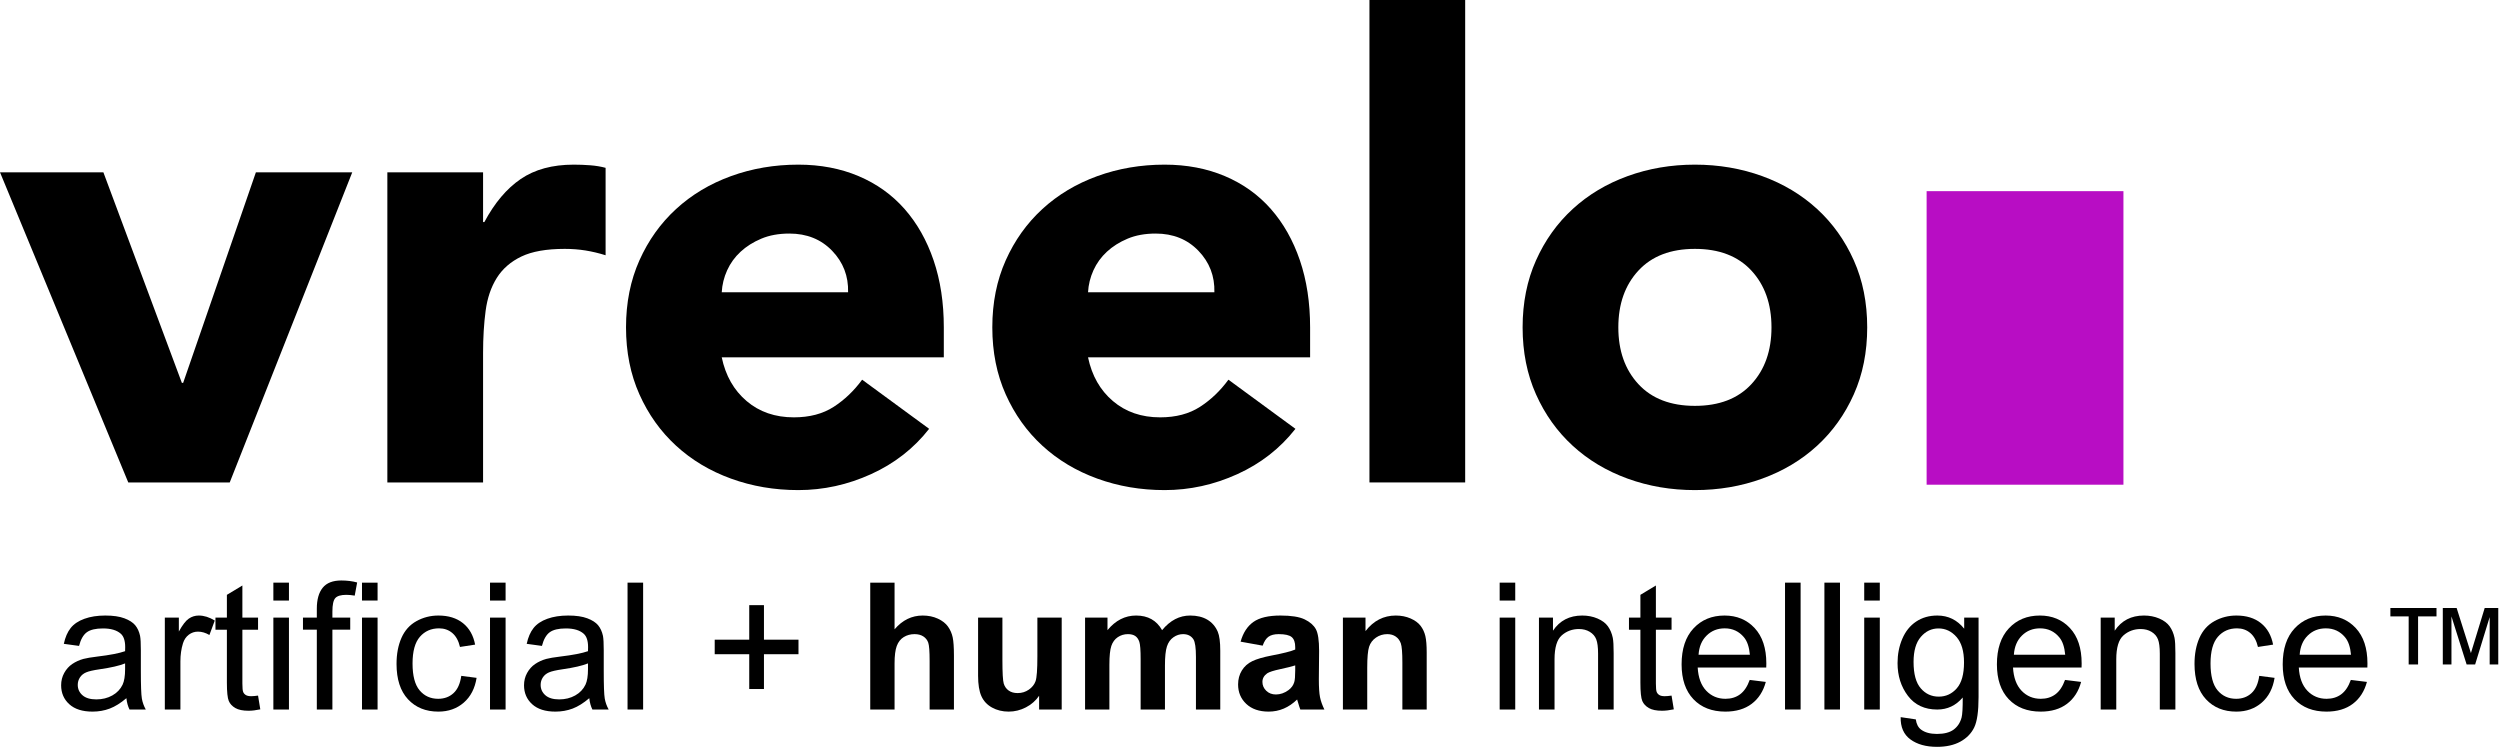
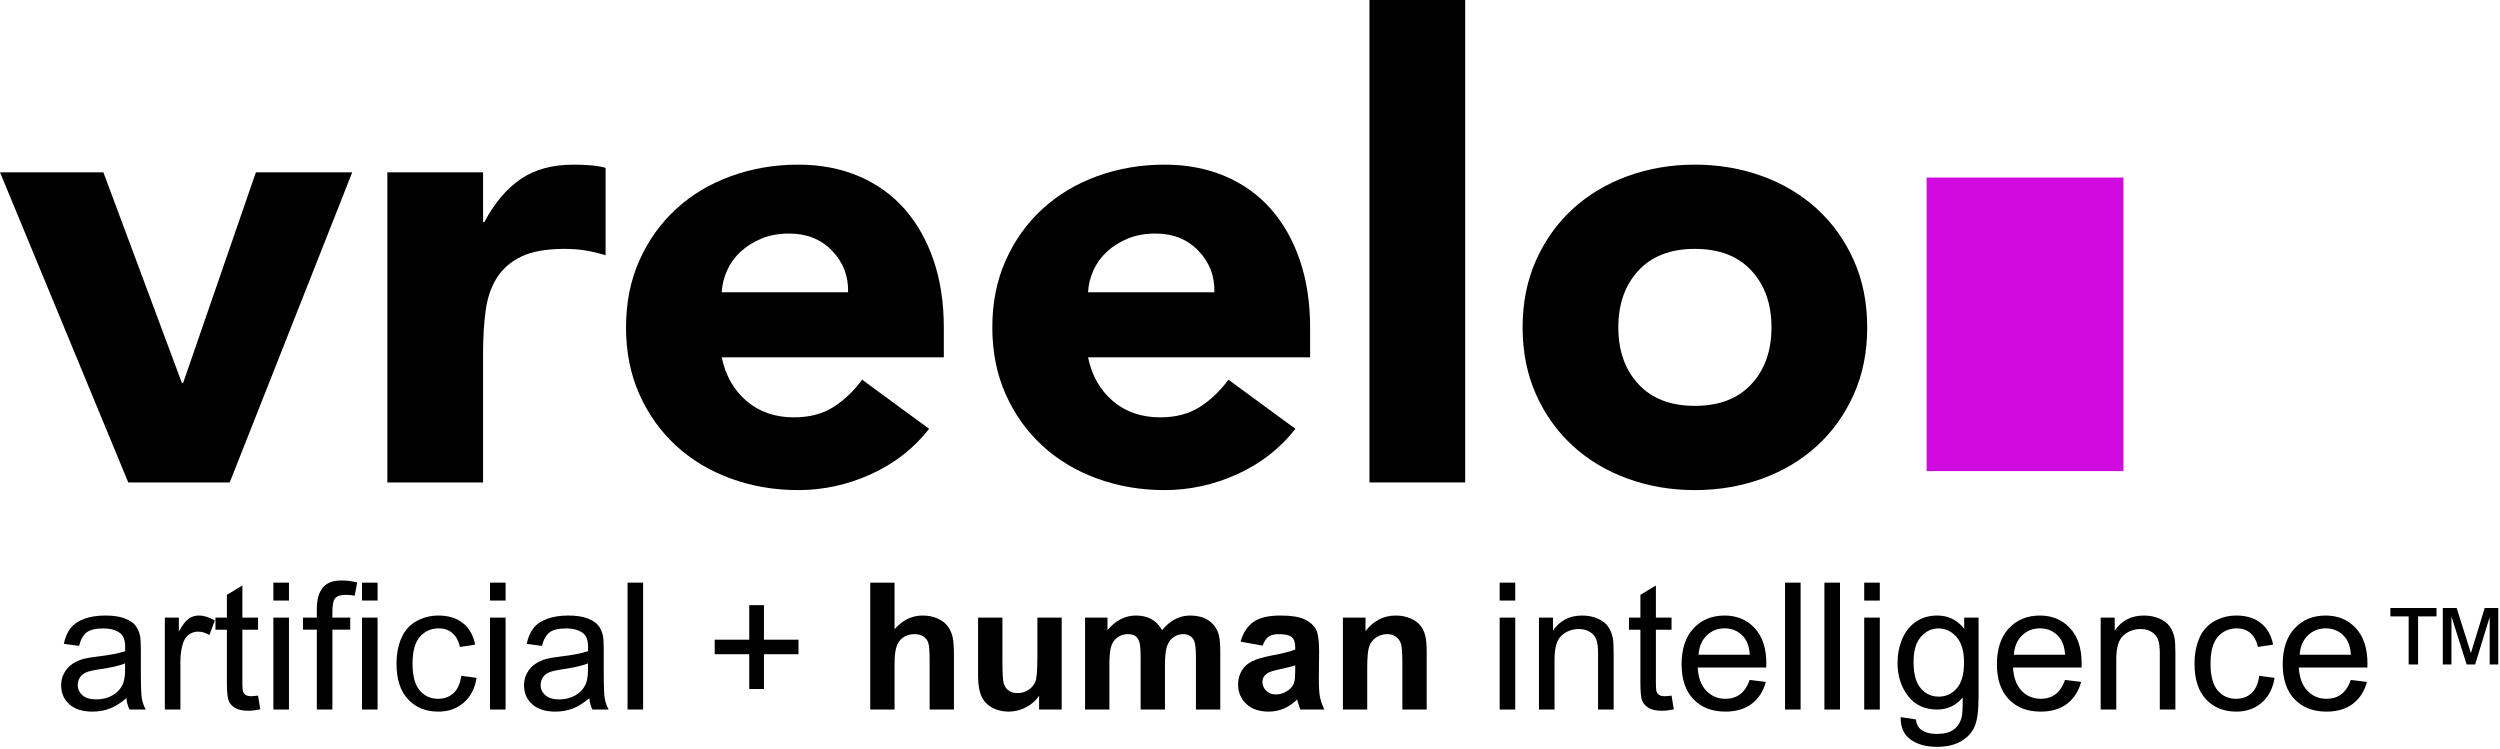
<svg xmlns="http://www.w3.org/2000/svg" width="100%" height="100%" viewBox="0 0 1102 330" version="1.1" xml:space="preserve" style="fill-rule:evenodd;clip-rule:evenodd;stroke-linejoin:round;stroke-miterlimit:2;">
  <g transform="matrix(1,0,0,1,-166.7962,-122.3421)">
    <g>
      <g transform="matrix(2.368154,0,0,7.501157,-1000.259,-9102.33)">
        <path d="M516.34,1270.795C515.266,1271.083 514.232,1271.287 513.238,1271.406C512.245,1271.524 511.179,1271.584 510.04,1271.584C508.161,1271.584 506.716,1271.439 505.707,1271.149C504.697,1270.859 504.192,1270.488 504.192,1270.037C504.192,1269.773 504.383,1269.531 504.764,1269.313C505.145,1269.094 505.645,1268.918 506.262,1268.786C506.88,1268.654 507.575,1268.554 508.349,1268.486C508.918,1268.439 509.777,1268.393 510.927,1268.349C513.268,1268.261 514.992,1268.155 516.098,1268.033C516.109,1267.908 516.114,1267.828 516.114,1267.794C516.114,1267.421 515.84,1267.159 515.293,1267.006C514.551,1266.799 513.451,1266.696 511.99,1266.696C510.626,1266.696 509.619,1266.771 508.969,1266.922C508.319,1267.073 507.839,1267.34 507.527,1267.723L504.692,1267.601C504.949,1267.218 505.374,1266.908 505.964,1266.673C506.555,1266.437 507.409,1266.256 508.526,1266.129C509.643,1266.001 510.937,1265.938 512.409,1265.938C513.869,1265.938 515.056,1265.992 515.969,1266.101C516.882,1266.209 517.553,1266.346 517.983,1266.51C518.413,1266.675 518.713,1266.882 518.885,1267.133C518.982,1267.289 519.03,1267.571 519.03,1267.977L519.03,1269.198C519.03,1270.049 519.092,1270.588 519.216,1270.813C519.339,1271.039 519.583,1271.255 519.949,1271.462L516.92,1271.462C516.619,1271.272 516.426,1271.05 516.34,1270.795ZM516.098,1268.751C515.046,1268.886 513.467,1269.001 511.362,1269.096C510.169,1269.151 509.326,1269.212 508.832,1269.28C508.338,1269.347 507.957,1269.447 507.688,1269.577C507.42,1269.708 507.285,1269.853 507.285,1270.012C507.285,1270.256 507.578,1270.46 508.164,1270.622C508.749,1270.785 509.605,1270.866 510.733,1270.866C511.85,1270.866 512.844,1270.789 513.714,1270.635C514.584,1270.481 515.223,1270.27 515.631,1270.002C515.942,1269.795 516.098,1269.49 516.098,1269.086L516.098,1268.751Z" style="fill-rule:nonzero;" />
        <path d="M523.493,1271.462L523.493,1266.06L526.103,1266.06L526.103,1266.879C526.769,1266.496 527.384,1266.243 527.948,1266.121C528.511,1265.999 529.132,1265.938 529.808,1265.938C530.786,1265.938 531.779,1266.036 532.789,1266.233L531.79,1267.082C531.081,1266.95 530.372,1266.884 529.663,1266.884C529.03,1266.884 528.46,1266.944 527.956,1267.064C527.451,1267.185 527.091,1267.352 526.876,1267.565C526.554,1267.891 526.393,1268.247 526.393,1268.634L526.393,1271.462L523.493,1271.462Z" style="fill-rule:nonzero;" />
        <path d="M540.844,1270.643L541.263,1271.451C540.447,1271.506 539.717,1271.533 539.072,1271.533C538.02,1271.533 537.203,1271.48 536.623,1271.375C536.043,1271.27 535.635,1271.132 535.399,1270.961C535.163,1270.789 535.044,1270.429 535.044,1269.88L535.044,1266.772L532.918,1266.772L532.918,1266.06L535.044,1266.06L535.044,1264.722L537.928,1264.173L537.928,1266.06L540.844,1266.06L540.844,1266.772L537.928,1266.772L537.928,1269.931C537.928,1270.192 537.979,1270.36 538.081,1270.434C538.183,1270.509 538.35,1270.568 538.581,1270.612C538.812,1270.656 539.142,1270.678 539.572,1270.678C539.894,1270.678 540.318,1270.666 540.844,1270.643Z" style="fill-rule:nonzero;" />
        <path d="M543.696,1265.058L543.696,1264.005L546.596,1264.005L546.596,1265.058L543.696,1265.058ZM543.696,1271.462L543.696,1266.06L546.596,1266.06L546.596,1271.462L543.696,1271.462Z" style="fill-rule:nonzero;" />
        <path d="M551.784,1271.462L551.784,1266.767L549.206,1266.767L549.206,1266.06L551.784,1266.06L551.784,1265.536C551.784,1265 552.149,1264.59 552.879,1264.305C553.609,1264.02 554.764,1263.878 556.343,1263.878C557.406,1263.878 558.389,1263.917 559.291,1263.995L558.84,1264.768C558.271,1264.738 557.75,1264.722 557.277,1264.722C556.278,1264.722 555.596,1264.785 555.231,1264.91C554.866,1265.036 554.683,1265.302 554.683,1265.709L554.683,1266.06L558.002,1266.06L558.002,1266.767L554.683,1266.767L554.683,1271.462L551.784,1271.462ZM560.193,1265.058L560.193,1264.005L563.093,1264.005L563.093,1265.058L560.193,1265.058ZM560.193,1271.462L560.193,1266.06L563.093,1266.06L563.093,1271.462L560.193,1271.462Z" style="fill-rule:nonzero;" />
        <path d="M578.672,1269.483L581.524,1269.6C581.213,1270.22 580.415,1270.706 579.132,1271.057C577.848,1271.408 576.272,1271.584 574.403,1271.584C572.062,1271.584 570.179,1271.342 568.756,1270.859C567.333,1270.376 566.622,1269.683 566.622,1268.781C566.622,1268.198 566.928,1267.688 567.54,1267.25C568.152,1266.813 569.084,1266.485 570.335,1266.266C571.586,1266.047 572.948,1265.938 574.419,1265.938C576.277,1265.938 577.797,1266.086 578.979,1266.383C580.16,1266.68 580.917,1267.101 581.25,1267.647L578.431,1267.784C578.162,1267.421 577.687,1267.148 577.005,1266.965C576.323,1266.782 575.499,1266.691 574.532,1266.691C573.071,1266.691 571.884,1266.856 570.971,1267.187C570.059,1267.517 569.602,1268.04 569.602,1268.756C569.602,1269.481 570.042,1270.009 570.923,1270.337C571.804,1270.666 572.953,1270.831 574.371,1270.831C575.509,1270.831 576.46,1270.721 577.222,1270.5C577.985,1270.28 578.468,1269.941 578.672,1269.483Z" style="fill-rule:nonzero;" />
        <path d="M584.021,1265.058L584.021,1264.005L586.921,1264.005L586.921,1265.058L584.021,1265.058ZM584.021,1271.462L584.021,1266.06L586.921,1266.06L586.921,1271.462L584.021,1271.462Z" style="fill-rule:nonzero;" />
        <path d="M602.5,1270.795C601.426,1271.083 600.392,1271.287 599.399,1271.406C598.405,1271.524 597.339,1271.584 596.201,1271.584C594.321,1271.584 592.877,1271.439 591.867,1271.149C590.858,1270.859 590.353,1270.488 590.353,1270.037C590.353,1269.773 590.543,1269.531 590.925,1269.313C591.306,1269.094 591.805,1268.918 592.423,1268.786C593.041,1268.654 593.736,1268.554 594.509,1268.486C595.079,1268.439 595.938,1268.393 597.087,1268.349C599.429,1268.261 601.152,1268.155 602.259,1268.033C602.269,1267.908 602.275,1267.828 602.275,1267.794C602.275,1267.421 602.001,1267.159 601.453,1267.006C600.712,1266.799 599.611,1266.696 598.15,1266.696C596.786,1266.696 595.779,1266.771 595.13,1266.922C594.48,1267.073 593.999,1267.34 593.688,1267.723L590.852,1267.601C591.11,1267.218 591.534,1266.908 592.125,1266.673C592.716,1266.437 593.57,1266.256 594.687,1266.129C595.804,1266.001 597.098,1265.938 598.569,1265.938C600.03,1265.938 601.217,1265.992 602.13,1266.101C603.043,1266.209 603.714,1266.346 604.144,1266.51C604.573,1266.675 604.874,1266.882 605.046,1267.133C605.142,1267.289 605.191,1267.571 605.191,1267.977L605.191,1269.198C605.191,1270.049 605.253,1270.588 605.376,1270.813C605.5,1271.039 605.744,1271.255 606.109,1271.462L603.08,1271.462C602.78,1271.272 602.586,1271.05 602.5,1270.795ZM602.259,1268.751C601.206,1268.886 599.627,1269.001 597.522,1269.096C596.33,1269.151 595.487,1269.212 594.993,1269.28C594.499,1269.347 594.117,1269.447 593.849,1269.577C593.58,1269.708 593.446,1269.853 593.446,1270.012C593.446,1270.256 593.739,1270.46 594.324,1270.622C594.909,1270.785 595.766,1270.866 596.894,1270.866C598.011,1270.866 599.004,1270.789 599.874,1270.635C600.744,1270.481 601.383,1270.27 601.791,1270.002C602.103,1269.795 602.259,1269.49 602.259,1269.086L602.259,1268.751Z" style="fill-rule:nonzero;" />
        <rect x="609.621" y="1264.005" width="2.9" height="7.456" style="fill-rule:nonzero;" />
        <path d="M632.273,1270.256L632.273,1268.211L625.845,1268.211L625.845,1267.357L632.273,1267.357L632.273,1265.328L635.012,1265.328L635.012,1267.357L641.44,1267.357L641.44,1268.211L635.012,1268.211L635.012,1270.256L632.273,1270.256Z" style="fill-rule:nonzero;" />
        <path d="M659.323,1264.005L659.323,1266.747C660.784,1266.207 662.529,1265.938 664.559,1265.938C665.601,1265.938 666.541,1265.999 667.379,1266.121C668.216,1266.243 668.847,1266.399 669.272,1266.589C669.696,1266.779 669.986,1266.989 670.142,1267.22C670.297,1267.45 670.375,1267.808 670.375,1268.293L670.375,1271.462L665.848,1271.462L665.848,1268.608C665.848,1268.042 665.762,1267.682 665.59,1267.53C665.418,1267.377 665.115,1267.256 664.68,1267.166C664.245,1267.076 663.7,1267.031 663.045,1267.031C662.293,1267.031 661.622,1267.089 661.031,1267.204C660.44,1267.32 660.008,1267.493 659.734,1267.726C659.46,1267.958 659.323,1268.301 659.323,1268.756L659.323,1271.462L654.796,1271.462L654.796,1264.005L659.323,1264.005Z" style="fill-rule:nonzero;" />
        <path d="M686.228,1271.462L686.228,1270.653C685.605,1270.941 684.786,1271.168 683.771,1271.334C682.756,1271.501 681.685,1271.584 680.557,1271.584C679.408,1271.584 678.377,1271.504 677.464,1271.345C676.551,1271.185 675.89,1270.961 675.482,1270.673C675.074,1270.385 674.87,1269.987 674.87,1269.478L674.87,1266.06L679.397,1266.06L679.397,1268.542C679.397,1269.302 679.48,1269.767 679.647,1269.938C679.813,1270.109 680.117,1270.245 680.557,1270.345C680.998,1270.445 681.556,1270.495 682.233,1270.495C683.006,1270.495 683.699,1270.428 684.311,1270.294C684.923,1270.16 685.342,1269.994 685.568,1269.796C685.793,1269.597 685.906,1269.112 685.906,1268.339L685.906,1266.06L690.433,1266.06L690.433,1271.462L686.228,1271.462Z" style="fill-rule:nonzero;" />
        <path d="M694.783,1266.06L698.956,1266.06L698.956,1266.797C700.449,1266.224 702.226,1265.938 704.288,1265.938C705.384,1265.938 706.334,1266.009 707.14,1266.151C707.946,1266.294 708.606,1266.509 709.122,1266.797C709.873,1266.509 710.684,1266.294 711.554,1266.151C712.424,1266.009 713.353,1265.938 714.342,1265.938C715.598,1265.938 716.661,1266.018 717.531,1266.179C718.401,1266.341 719.051,1266.577 719.481,1266.889C719.792,1267.12 719.948,1267.493 719.948,1268.008L719.948,1271.462L715.421,1271.462L715.421,1268.374C715.421,1267.838 715.265,1267.493 714.954,1267.337C714.535,1267.133 713.89,1267.031 713.02,1267.031C712.387,1267.031 711.791,1267.092 711.232,1267.215C710.674,1267.337 710.271,1267.515 710.024,1267.751C709.777,1267.987 709.653,1268.359 709.653,1268.868L709.653,1271.462L705.126,1271.462L705.126,1268.501C705.126,1267.976 705.046,1267.637 704.884,1267.484C704.723,1267.332 704.474,1267.218 704.135,1267.143C703.797,1267.069 703.338,1267.031 702.758,1267.031C702.06,1267.031 701.431,1267.091 700.873,1267.209C700.314,1267.328 699.914,1267.499 699.673,1267.723C699.431,1267.947 699.31,1268.318 699.31,1268.837L699.31,1271.462L694.783,1271.462L694.783,1266.06Z" style="fill-rule:nonzero;" />
        <path d="M727.842,1267.708L723.734,1267.474C724.196,1266.952 724.991,1266.565 726.119,1266.314C727.246,1266.063 728.922,1265.938 731.145,1265.938C733.164,1265.938 734.668,1266.013 735.656,1266.164C736.644,1266.315 737.34,1266.507 737.742,1266.739C738.145,1266.971 738.347,1267.398 738.347,1268.018L738.298,1269.686C738.298,1270.161 738.371,1270.511 738.516,1270.737C738.661,1270.962 738.932,1271.204 739.329,1271.462L734.851,1271.462C734.732,1271.367 734.587,1271.226 734.416,1271.039C734.34,1270.955 734.287,1270.899 734.254,1270.872C733.481,1271.109 732.654,1271.287 731.773,1271.406C730.893,1271.524 729.953,1271.584 728.954,1271.584C727.193,1271.584 725.804,1271.433 724.789,1271.131C723.774,1270.829 723.267,1270.448 723.267,1269.987C723.267,1269.681 723.498,1269.409 723.96,1269.17C724.422,1268.931 725.069,1268.748 725.901,1268.621C726.733,1268.494 727.934,1268.383 729.502,1268.288C731.618,1268.162 733.084,1268.045 733.9,1267.937L733.9,1267.794C733.9,1267.52 733.685,1267.324 733.256,1267.207C732.826,1267.09 732.015,1267.031 730.823,1267.031C730.017,1267.031 729.389,1267.081 728.938,1267.181C728.487,1267.281 728.122,1267.457 727.842,1267.708ZM733.9,1268.868C733.32,1268.929 732.402,1269.001 731.145,1269.086C729.888,1269.171 729.067,1269.254 728.68,1269.335C728.089,1269.468 727.794,1269.636 727.794,1269.839C727.794,1270.039 728.03,1270.212 728.503,1270.358C728.975,1270.504 729.577,1270.577 730.307,1270.577C731.124,1270.577 731.902,1270.492 732.643,1270.322C733.191,1270.193 733.551,1270.036 733.723,1269.849C733.841,1269.727 733.9,1269.495 733.9,1269.152L733.9,1268.868Z" style="fill-rule:nonzero;" />
        <path d="M758.372,1271.462L753.845,1271.462L753.845,1268.705C753.845,1268.122 753.749,1267.744 753.555,1267.573C753.362,1267.402 753.048,1267.269 752.613,1267.174C752.178,1267.079 751.654,1267.031 751.042,1267.031C750.258,1267.031 749.554,1267.099 748.931,1267.235C748.308,1267.37 747.882,1267.55 747.651,1267.774C747.42,1267.998 747.304,1268.411 747.304,1269.015L747.304,1271.462L742.777,1271.462L742.777,1266.06L746.982,1266.06L746.982,1266.853C748.475,1266.243 750.355,1265.938 752.621,1265.938C753.62,1265.938 754.533,1265.995 755.36,1266.108C756.187,1266.222 756.812,1266.367 757.237,1266.543C757.661,1266.719 757.956,1266.92 758.123,1267.143C758.289,1267.367 758.372,1267.688 758.372,1268.105L758.372,1271.462Z" style="fill-rule:nonzero;" />
        <path d="M771.954,1265.058L771.954,1264.005L774.854,1264.005L774.854,1265.058L771.954,1265.058ZM771.954,1271.462L771.954,1266.06L774.854,1266.06L774.854,1271.462L771.954,1271.462Z" style="fill-rule:nonzero;" />
        <path d="M779.268,1271.462L779.268,1266.06L781.878,1266.06L781.878,1266.828C783.135,1266.235 784.95,1265.938 787.323,1265.938C788.355,1265.938 789.302,1265.996 790.167,1266.113C791.032,1266.23 791.679,1266.384 792.108,1266.574C792.538,1266.764 792.839,1266.989 793.011,1267.25C793.118,1267.42 793.172,1267.716 793.172,1268.14L793.172,1271.462L790.272,1271.462L790.272,1268.176C790.272,1267.803 790.159,1267.524 789.933,1267.339C789.708,1267.154 789.308,1267.007 788.733,1266.897C788.159,1266.786 787.485,1266.731 786.711,1266.731C785.476,1266.731 784.41,1266.855 783.513,1267.103C782.616,1267.35 782.168,1267.82 782.168,1268.512L782.168,1271.462L779.268,1271.462Z" style="fill-rule:nonzero;" />
        <path d="M803.95,1270.643L804.369,1271.451C803.552,1271.506 802.822,1271.533 802.178,1271.533C801.125,1271.533 800.309,1271.48 799.729,1271.375C799.149,1271.27 798.741,1271.132 798.504,1270.961C798.268,1270.789 798.15,1270.429 798.15,1269.88L798.15,1266.772L796.023,1266.772L796.023,1266.06L798.15,1266.06L798.15,1264.722L801.034,1264.173L801.034,1266.06L803.95,1266.06L803.95,1266.772L801.034,1266.772L801.034,1269.931C801.034,1270.192 801.085,1270.36 801.187,1270.434C801.289,1270.509 801.455,1270.568 801.686,1270.612C801.917,1270.656 802.247,1270.678 802.677,1270.678C802.999,1270.678 803.424,1270.666 803.95,1270.643Z" style="fill-rule:nonzero;" />
        <path d="M818.498,1269.722L821.494,1269.839C821.022,1270.392 820.147,1270.821 818.868,1271.126C817.59,1271.431 815.958,1271.584 813.971,1271.584C811.468,1271.584 809.484,1271.34 808.018,1270.854C806.552,1270.367 805.819,1269.685 805.819,1268.807C805.819,1267.898 806.56,1267.192 808.042,1266.691C809.524,1266.189 811.447,1265.938 813.81,1265.938C816.097,1265.938 817.966,1266.184 819.416,1266.675C820.866,1267.167 821.591,1267.859 821.591,1268.751C821.591,1268.805 821.586,1268.886 821.575,1268.995L808.815,1268.995C808.923,1269.588 809.454,1270.042 810.41,1270.358C811.366,1270.673 812.558,1270.831 813.987,1270.831C815.05,1270.831 815.958,1270.743 816.71,1270.566C817.461,1270.39 818.057,1270.109 818.498,1269.722ZM808.976,1268.242L818.53,1268.242C818.401,1267.788 818.036,1267.447 817.435,1267.22C816.511,1266.867 815.313,1266.691 813.842,1266.691C812.51,1266.691 811.39,1266.831 810.483,1267.113C809.575,1267.394 809.073,1267.771 808.976,1268.242Z" style="fill-rule:nonzero;" />
        <rect x="825.071" y="1264.005" width="2.9" height="7.456" style="fill-rule:nonzero;" />
        <rect x="832.401" y="1264.005" width="2.9" height="7.456" style="fill-rule:nonzero;" />
        <path d="M839.812,1265.058L839.812,1264.005L842.712,1264.005L842.712,1265.058L839.812,1265.058ZM839.812,1271.462L839.812,1266.06L842.712,1266.06L842.712,1271.462L839.812,1271.462Z" style="fill-rule:nonzero;" />
        <path d="M846.595,1271.909L849.414,1272.041C849.533,1272.316 849.86,1272.516 850.397,1272.642C851.117,1272.811 852.1,1272.896 853.346,1272.896C854.688,1272.896 855.725,1272.811 856.455,1272.642C857.185,1272.472 857.679,1272.235 857.937,1271.929C858.087,1271.743 858.157,1271.351 858.147,1270.755C856.879,1271.226 855.3,1271.462 853.41,1271.462C851.058,1271.462 849.237,1271.194 847.948,1270.658C846.66,1270.122 846.015,1269.48 846.015,1268.73C846.015,1268.215 846.31,1267.739 846.901,1267.304C847.492,1266.868 848.348,1266.531 849.471,1266.294C850.593,1266.057 851.912,1265.938 853.426,1265.938C855.445,1265.938 857.11,1266.196 858.42,1266.711L858.42,1266.06L861.095,1266.06L861.095,1270.729C861.095,1271.57 860.824,1272.166 860.281,1272.517C859.739,1272.868 858.88,1273.145 857.703,1273.349C856.527,1273.552 855.08,1273.654 853.362,1273.654C851.321,1273.654 849.672,1273.509 848.416,1273.219C847.159,1272.929 846.552,1272.492 846.595,1271.909ZM848.996,1268.664C848.996,1269.373 849.441,1269.89 850.333,1270.215C851.224,1270.541 852.341,1270.704 853.684,1270.704C855.016,1270.704 856.133,1270.542 857.035,1270.218C857.937,1269.894 858.388,1269.386 858.388,1268.695C858.388,1268.033 857.924,1267.535 856.995,1267.199C856.066,1266.864 854.946,1266.696 853.636,1266.696C852.347,1266.696 851.251,1266.861 850.349,1267.192C849.447,1267.522 848.996,1268.013 848.996,1268.664Z" style="fill-rule:nonzero;" />
        <path d="M877.19,1269.722L880.186,1269.839C879.714,1270.392 878.838,1270.821 877.56,1271.126C876.282,1271.431 874.649,1271.584 872.662,1271.584C870.16,1271.584 868.176,1271.34 866.709,1270.854C865.243,1270.367 864.51,1269.685 864.51,1268.807C864.51,1267.898 865.251,1267.192 866.734,1266.691C868.216,1266.189 870.138,1265.938 872.501,1265.938C874.789,1265.938 876.658,1266.184 878.108,1266.675C879.558,1267.167 880.283,1267.859 880.283,1268.751C880.283,1268.805 880.277,1268.886 880.267,1268.995L867.507,1268.995C867.614,1269.588 868.146,1270.042 869.102,1270.358C870.058,1270.673 871.25,1270.831 872.678,1270.831C873.742,1270.831 874.649,1270.743 875.401,1270.566C876.153,1270.39 876.749,1270.109 877.19,1269.722ZM867.668,1268.242L877.222,1268.242C877.093,1267.788 876.728,1267.447 876.126,1267.22C875.203,1266.867 874.005,1266.691 872.533,1266.691C871.202,1266.691 870.082,1266.831 869.174,1267.113C868.267,1267.394 867.765,1267.771 867.668,1268.242Z" style="fill-rule:nonzero;" />
        <path d="M883.827,1271.462L883.827,1266.06L886.437,1266.06L886.437,1266.828C887.694,1266.235 889.509,1265.938 891.883,1265.938C892.914,1265.938 893.861,1265.996 894.726,1266.113C895.591,1266.23 896.238,1266.384 896.667,1266.574C897.097,1266.764 897.398,1266.989 897.57,1267.25C897.677,1267.42 897.731,1267.716 897.731,1268.14L897.731,1271.462L894.831,1271.462L894.831,1268.176C894.831,1267.803 894.718,1267.524 894.493,1267.339C894.267,1267.154 893.867,1267.007 893.292,1266.897C892.718,1266.786 892.044,1266.731 891.27,1266.731C890.035,1266.731 888.969,1266.855 888.072,1267.103C887.176,1267.35 886.727,1267.82 886.727,1268.512L886.727,1271.462L883.827,1271.462Z" style="fill-rule:nonzero;" />
        <path d="M913.342,1269.483L916.194,1269.6C915.882,1270.22 915.085,1270.706 913.801,1271.057C912.518,1271.408 910.942,1271.584 909.073,1271.584C906.731,1271.584 904.849,1271.342 903.426,1270.859C902.003,1270.376 901.291,1269.683 901.291,1268.781C901.291,1268.198 901.597,1267.688 902.21,1267.25C902.822,1266.813 903.754,1266.485 905.005,1266.266C906.256,1266.047 907.617,1265.938 909.089,1265.938C910.947,1265.938 912.467,1266.086 913.648,1266.383C914.83,1266.68 915.587,1267.101 915.92,1267.647L913.1,1267.784C912.832,1267.421 912.357,1267.148 911.675,1266.965C910.993,1266.782 910.168,1266.691 909.202,1266.691C907.741,1266.691 906.554,1266.856 905.641,1267.187C904.728,1267.517 904.272,1268.04 904.272,1268.756C904.272,1269.481 904.712,1270.009 905.593,1270.337C906.474,1270.666 907.623,1270.831 909.041,1270.831C910.179,1270.831 911.13,1270.721 911.892,1270.5C912.655,1270.28 913.138,1269.941 913.342,1269.483Z" style="fill-rule:nonzero;" />
        <path d="M930.387,1269.722L933.384,1269.839C932.911,1270.392 932.036,1270.821 930.758,1271.126C929.48,1271.431 927.847,1271.584 925.86,1271.584C923.358,1271.584 921.373,1271.34 919.907,1270.854C918.441,1270.367 917.708,1269.685 917.708,1268.807C917.708,1267.898 918.449,1267.192 919.931,1266.691C921.414,1266.189 923.336,1265.938 925.699,1265.938C927.987,1265.938 929.856,1266.184 931.306,1266.675C932.756,1267.167 933.481,1267.859 933.481,1268.751C933.481,1268.805 933.475,1268.886 933.465,1268.995L920.705,1268.995C920.812,1269.588 921.344,1270.042 922.3,1270.358C923.256,1270.673 924.448,1270.831 925.876,1270.831C926.94,1270.831 927.847,1270.743 928.599,1270.566C929.351,1270.39 929.947,1270.109 930.387,1269.722ZM920.866,1268.242L930.42,1268.242C930.291,1267.788 929.926,1267.447 929.324,1267.22C928.4,1266.867 927.203,1266.691 925.731,1266.691C924.4,1266.691 923.28,1266.831 922.372,1267.113C921.465,1267.394 920.963,1267.771 920.866,1268.242Z" style="fill-rule:nonzero;" />
        <path d="M941.153,1268.813L941.153,1265.989L937.75,1265.989L937.75,1265.496L946.334,1265.496L946.334,1265.989L942.905,1265.989L942.905,1268.813L941.153,1268.813ZM947.507,1268.813L947.507,1265.496L950.084,1265.496L952.74,1268.145L955.304,1265.496L957.831,1265.496L957.831,1268.813L956.232,1268.813L956.232,1266.029L953.526,1268.813L951.94,1268.813L949.118,1265.989L949.118,1268.813L947.507,1268.813Z" style="fill-rule:nonzero;" />
      </g>
-       <g transform="matrix(2.991718,0,0,1.902867,-1772.232,-1730.513)">
-         <rect x="932" y="1018" width="29" height="68" style="fill:rgb(184,13,196);" />
+       <g transform="matrix(2.991718,0,0,1.902867,-1772.232,-1736.513)">
+         <rect x="932" y="1018" width="29" height="68" style="fill:rgb(208,10,222);" />
      </g>
      <g transform="matrix(1.875289,0,0,1.875289,-514.1866,-869.8106)">
        <path d="M363.135,569.567L387.435,569.567L405.885,619.067L406.185,619.067L423.285,569.567L445.935,569.567L417.135,642.467L393.285,642.467L363.135,569.567Z" style="fill-rule:nonzero;" />
        <path d="M454.185,569.567L476.685,569.567L476.685,581.267L476.985,581.267C479.385,576.767 482.235,573.392 485.535,571.142C488.835,568.892 492.985,567.767 497.985,567.767C499.285,567.767 500.585,567.817 501.885,567.917C503.185,568.017 504.385,568.217 505.485,568.517L505.485,589.067C503.885,588.567 502.31,588.192 500.76,587.942C499.21,587.692 497.585,587.567 495.885,587.567C491.585,587.567 488.185,588.167 485.685,589.367C483.185,590.567 481.26,592.242 479.91,594.392C478.56,596.542 477.685,599.117 477.285,602.117C476.885,605.117 476.685,608.417 476.685,612.017L476.685,642.467L454.185,642.467L454.185,569.567Z" style="fill-rule:nonzero;" />
        <path d="M581.535,629.867C577.935,634.467 573.385,638.017 567.885,640.517C562.385,643.017 556.685,644.267 550.785,644.267C545.185,644.267 539.91,643.367 534.96,641.567C530.01,639.767 525.71,637.192 522.06,633.842C518.41,630.492 515.535,626.467 513.435,621.767C511.335,617.067 510.285,611.817 510.285,606.017C510.285,600.217 511.335,594.967 513.435,590.267C515.535,585.567 518.41,581.542 522.06,578.192C525.71,574.842 530.01,572.267 534.96,570.467C539.91,568.667 545.185,567.767 550.785,567.767C555.985,567.767 560.71,568.667 564.96,570.467C569.21,572.267 572.81,574.842 575.76,578.192C578.71,581.542 580.985,585.567 582.585,590.267C584.185,594.967 584.985,600.217 584.985,606.017L584.985,613.067L532.785,613.067C533.685,617.367 535.635,620.792 538.635,623.342C541.635,625.892 545.335,627.167 549.735,627.167C553.435,627.167 556.56,626.342 559.11,624.692C561.66,623.042 563.885,620.917 565.785,618.317L581.535,629.867ZM562.485,597.767C562.585,593.967 561.335,590.717 558.735,588.017C556.135,585.317 552.785,583.967 548.685,583.967C546.185,583.967 543.985,584.367 542.085,585.167C540.185,585.967 538.56,586.992 537.21,588.242C535.86,589.492 534.81,590.942 534.06,592.592C533.31,594.242 532.885,595.967 532.785,597.767L562.485,597.767Z" style="fill-rule:nonzero;" />
        <path d="M667.635,629.867C664.035,634.467 659.485,638.017 653.985,640.517C648.485,643.017 642.785,644.267 636.885,644.267C631.285,644.267 626.01,643.367 621.06,641.567C616.11,639.767 611.81,637.192 608.16,633.842C604.51,630.492 601.635,626.467 599.535,621.767C597.435,617.067 596.385,611.817 596.385,606.017C596.385,600.217 597.435,594.967 599.535,590.267C601.635,585.567 604.51,581.542 608.16,578.192C611.81,574.842 616.11,572.267 621.06,570.467C626.01,568.667 631.285,567.767 636.885,567.767C642.085,567.767 646.81,568.667 651.06,570.467C655.31,572.267 658.91,574.842 661.86,578.192C664.81,581.542 667.085,585.567 668.685,590.267C670.285,594.967 671.085,600.217 671.085,606.017L671.085,613.067L618.885,613.067C619.785,617.367 621.735,620.792 624.735,623.342C627.735,625.892 631.435,627.167 635.835,627.167C639.535,627.167 642.66,626.342 645.21,624.692C647.76,623.042 649.985,620.917 651.885,618.317L667.635,629.867ZM648.585,597.767C648.685,593.967 647.435,590.717 644.835,588.017C642.235,585.317 638.885,583.967 634.785,583.967C632.285,583.967 630.085,584.367 628.185,585.167C626.285,585.967 624.66,586.992 623.31,588.242C621.96,589.492 620.91,590.942 620.16,592.592C619.41,594.242 618.985,595.967 618.885,597.767L648.585,597.767Z" style="fill-rule:nonzero;" />
        <rect x="685.035" y="529.067" width="22.5" height="113.4" style="fill-rule:nonzero;" />
        <path d="M721.035,606.017C721.035,600.217 722.085,594.967 724.185,590.267C726.285,585.567 729.16,581.542 732.81,578.192C736.46,574.842 740.76,572.267 745.71,570.467C750.66,568.667 755.935,567.767 761.535,567.767C767.135,567.767 772.41,568.667 777.36,570.467C782.31,572.267 786.61,574.842 790.26,578.192C793.91,581.542 796.785,585.567 798.885,590.267C800.985,594.967 802.035,600.217 802.035,606.017C802.035,611.817 800.985,617.067 798.885,621.767C796.785,626.467 793.91,630.492 790.26,633.842C786.61,637.192 782.31,639.767 777.36,641.567C772.41,643.367 767.135,644.267 761.535,644.267C755.935,644.267 750.66,643.367 745.71,641.567C740.76,639.767 736.46,637.192 732.81,633.842C729.16,630.492 726.285,626.467 724.185,621.767C722.085,617.067 721.035,611.817 721.035,606.017ZM743.535,606.017C743.535,611.517 745.11,615.967 748.26,619.367C751.41,622.767 755.835,624.467 761.535,624.467C767.235,624.467 771.66,622.767 774.81,619.367C777.96,615.967 779.535,611.517 779.535,606.017C779.535,600.517 777.96,596.067 774.81,592.667C771.66,589.267 767.235,587.567 761.535,587.567C755.835,587.567 751.41,589.267 748.26,592.667C745.11,596.067 743.535,600.517 743.535,606.017Z" style="fill-rule:nonzero;" />
      </g>
    </g>
  </g>
</svg>
